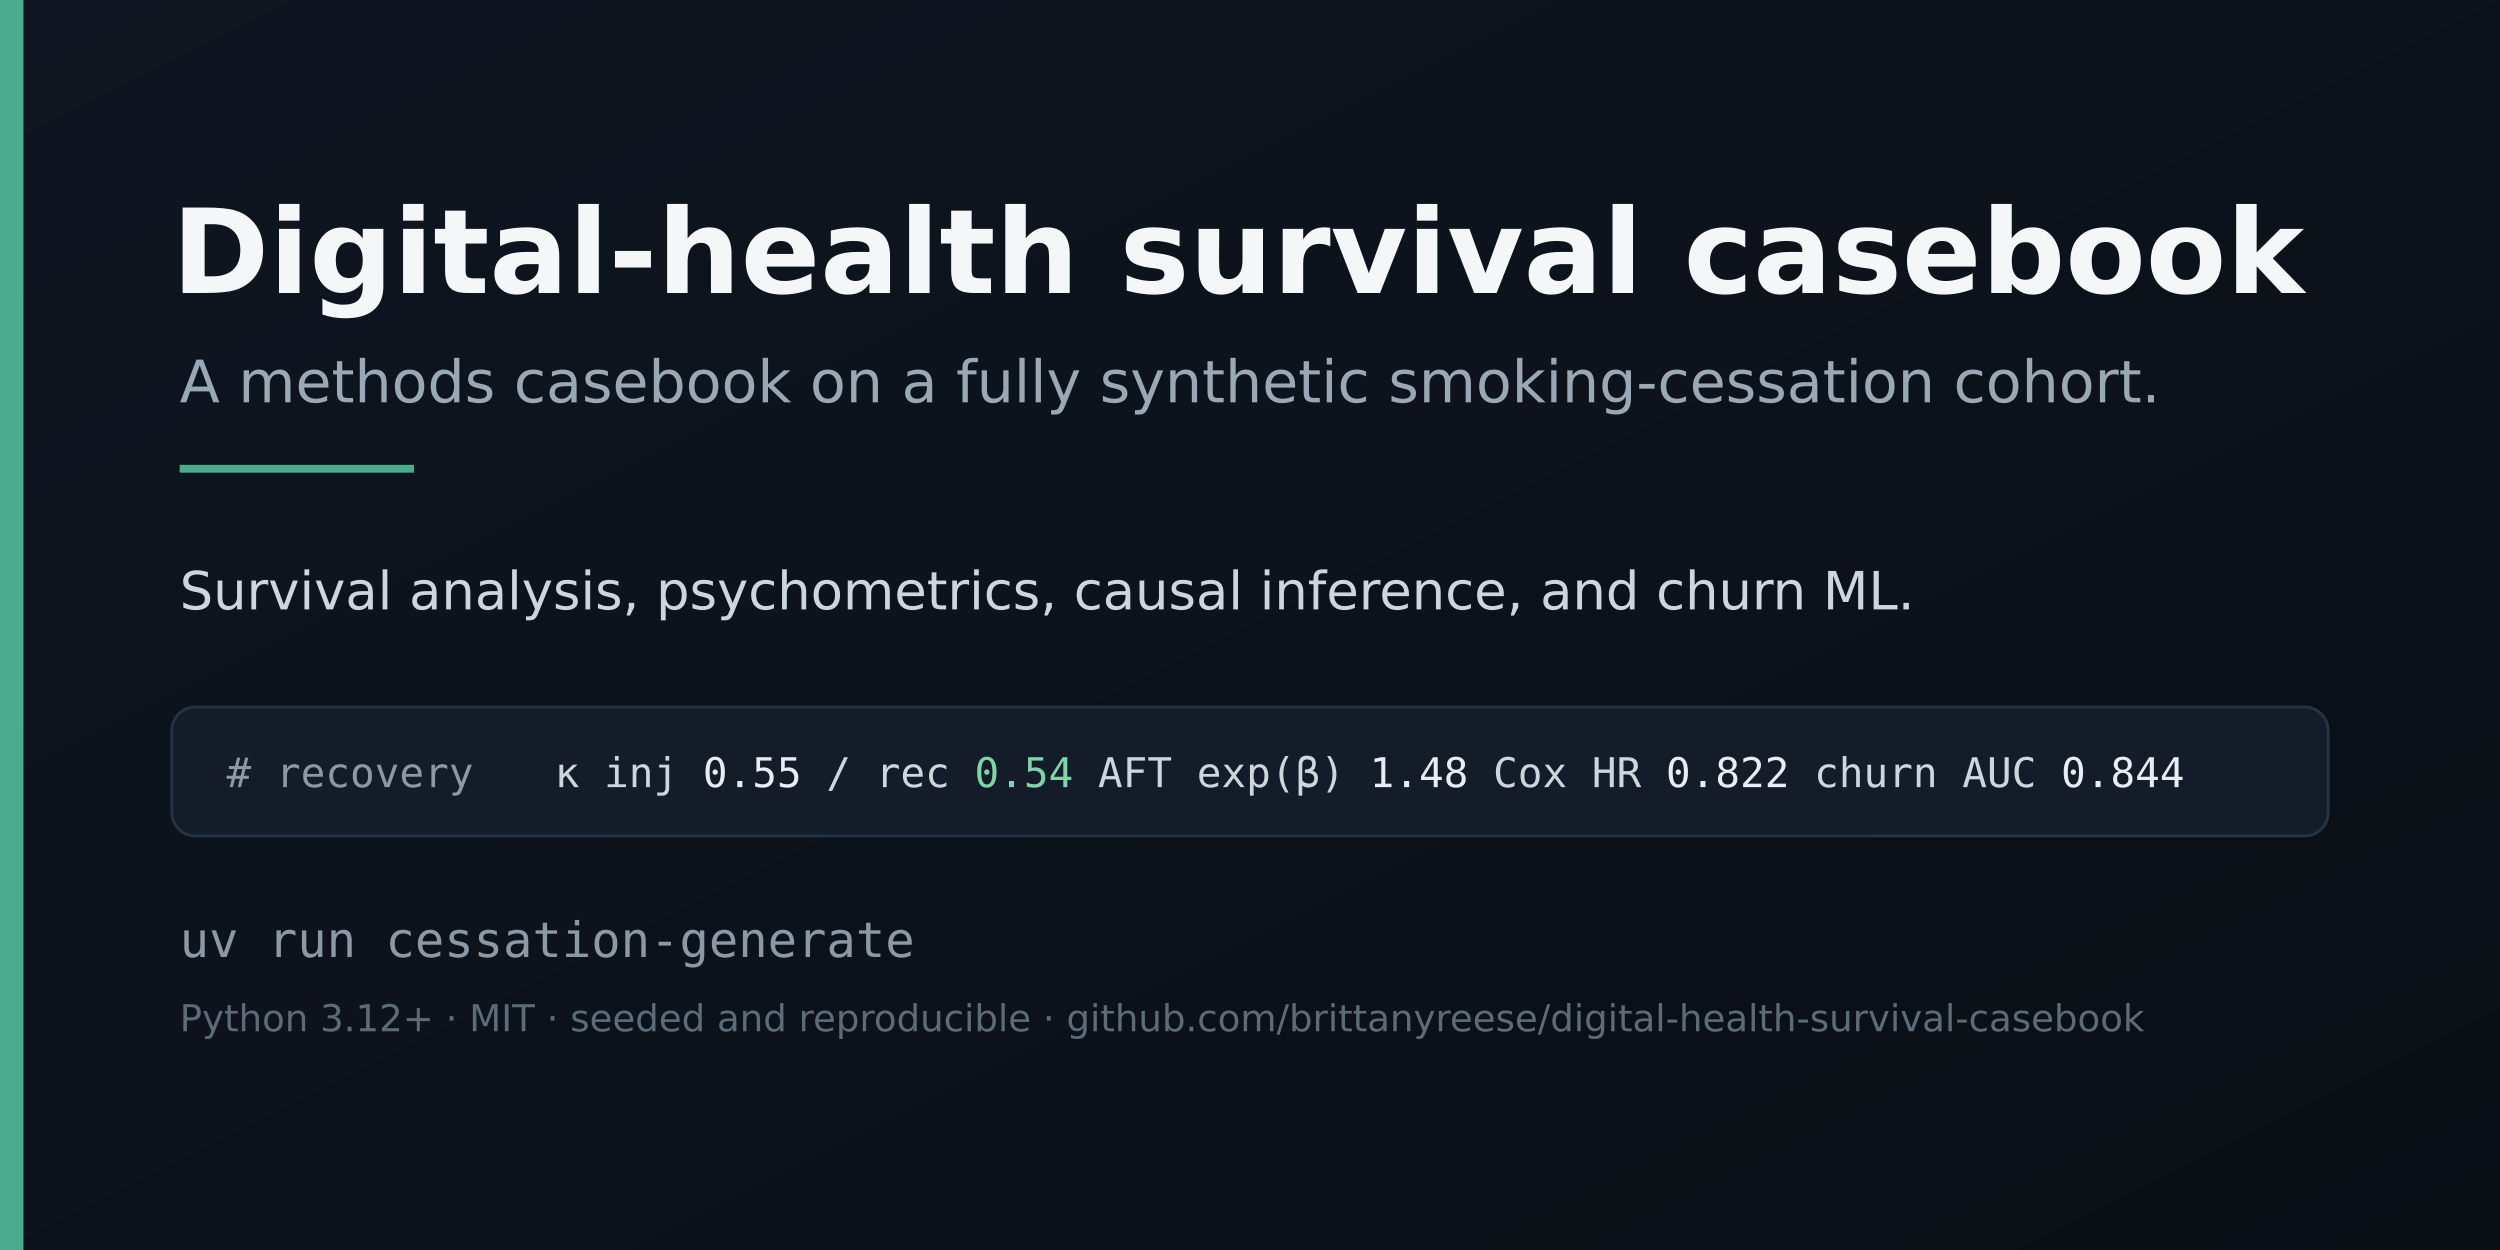
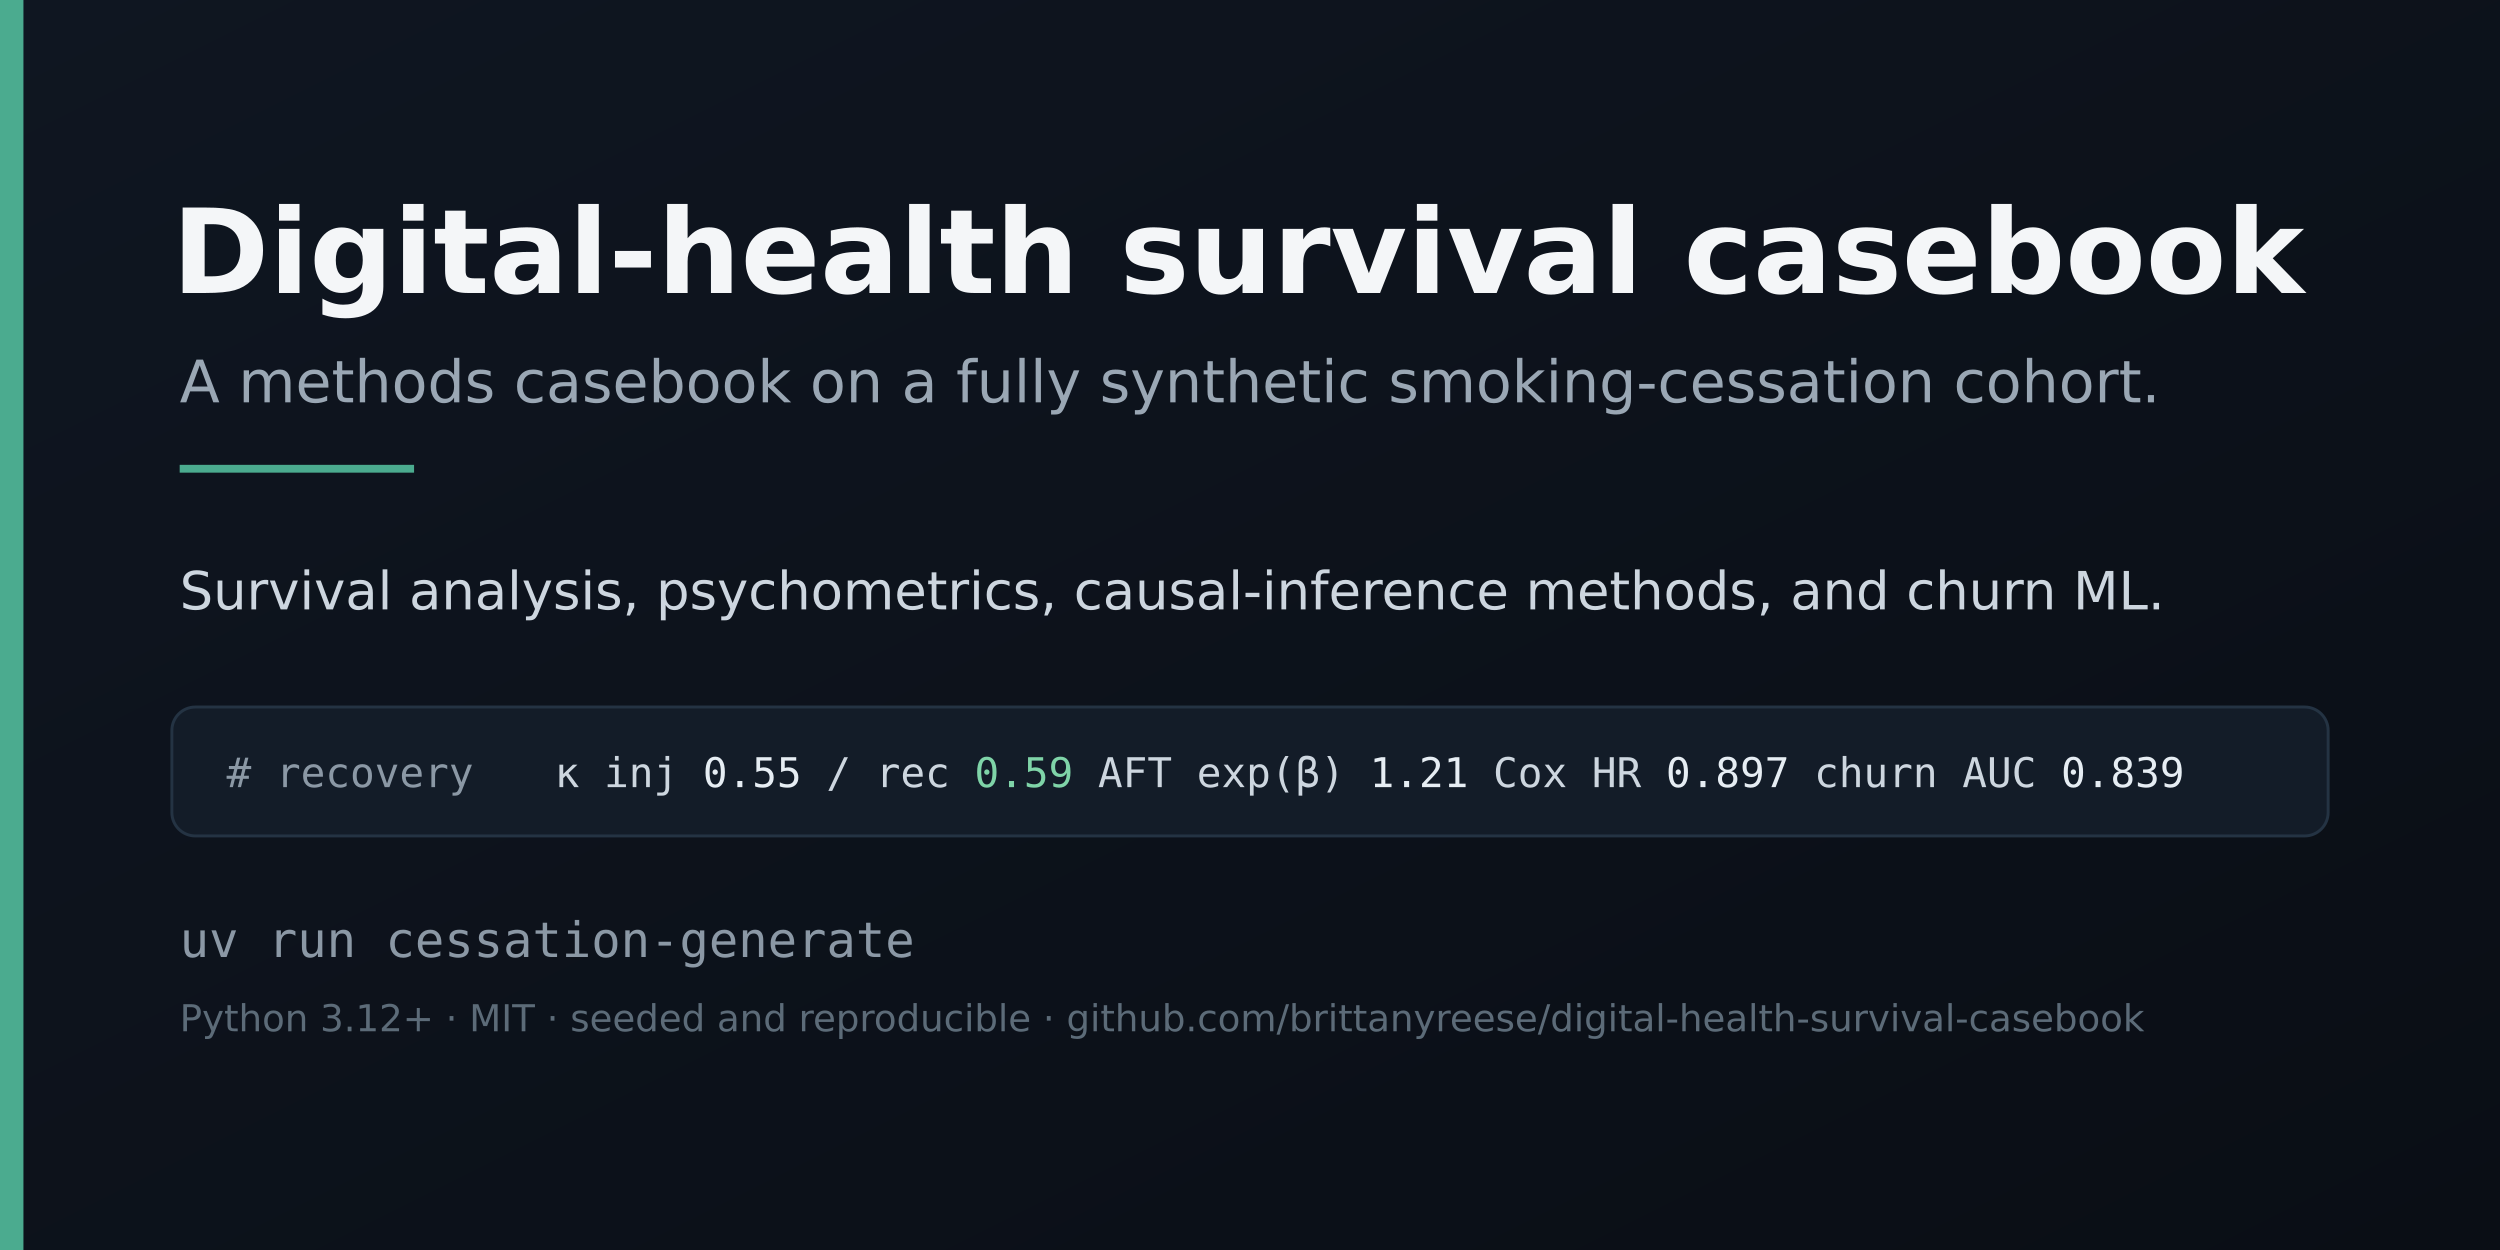
<svg xmlns="http://www.w3.org/2000/svg" width="1280" height="640" viewBox="0 0 1280 640">
  <defs>
    <linearGradient id="bg" x1="0" y1="0" x2="1" y2="1">
      <stop offset="0" stop-color="#0f1621" />
      <stop offset="1" stop-color="#0a0e15" />
    </linearGradient>
  </defs>
  <rect width="1280" height="640" fill="url(#bg)" />
  <rect x="0" y="0" width="12" height="640" fill="#4bab8f" />
  <text x="88" y="150" font-family="'DejaVu Sans', Arial, Helvetica, sans-serif" font-size="60" font-weight="bold" fill="#f4f6f8">Digital-health survival casebook</text>
  <text x="92" y="206" font-family="'DejaVu Sans', Arial, Helvetica, sans-serif" font-size="30" fill="#9aa7b4">A methods casebook on a fully synthetic smoking-cessation cohort.</text>
  <rect x="92" y="238" width="120" height="4" fill="#4bab8f" />
-   <text x="92" y="312" font-family="'DejaVu Sans', Arial, Helvetica, sans-serif" font-size="27" fill="#cdd6df">Survival analysis, psychometrics, causal inference, and churn ML.</text>
+   <text x="92" y="312" font-family="'DejaVu Sans', Arial, Helvetica, sans-serif" font-size="27" fill="#cdd6df">Survival analysis, psychometrics, causal-inference methods, and churn ML.</text>
  <rect x="88" y="362" width="1104" height="66" rx="12" fill="#131c28" stroke="#243343" stroke-width="1.5" />
  <text x="116" y="403" font-family="'DejaVu Sans Mono', 'Menlo', monospace" font-size="21" fill="#8b98a5"># recovery</text>
-   <text x="284" y="403" font-family="'DejaVu Sans Mono', 'Menlo', monospace" font-size="21" fill="#cdd6df">κ inj <tspan fill="#e6edf3">0.55</tspan> / rec <tspan fill="#7fd4a8">0.54</tspan>  AFT exp(β) <tspan fill="#e6edf3">1.48</tspan>  Cox HR <tspan fill="#e6edf3">0.822</tspan>  churn AUC <tspan fill="#e6edf3">0.844</tspan>
+   <text x="284" y="403" font-family="'DejaVu Sans Mono', 'Menlo', monospace" font-size="21" fill="#cdd6df">κ inj <tspan fill="#e6edf3">0.55</tspan> / rec <tspan fill="#7fd4a8">0.59</tspan>  AFT exp(β) <tspan fill="#e6edf3">1.21</tspan>  Cox HR <tspan fill="#e6edf3">0.897</tspan>  churn AUC <tspan fill="#e6edf3">0.839</tspan>
  </text>
  <text x="92" y="490" font-family="'DejaVu Sans Mono', 'Menlo', monospace" font-size="25" fill="#8b98a5">uv run cessation-generate</text>
  <text x="92" y="528" font-family="'DejaVu Sans', Arial, Helvetica, sans-serif" font-size="19" fill="#5c6b78">Python 3.12+  ·  MIT  ·  seeded and reproducible  ·  github.com/brittanyreese/digital-health-survival-casebook</text>
</svg>
